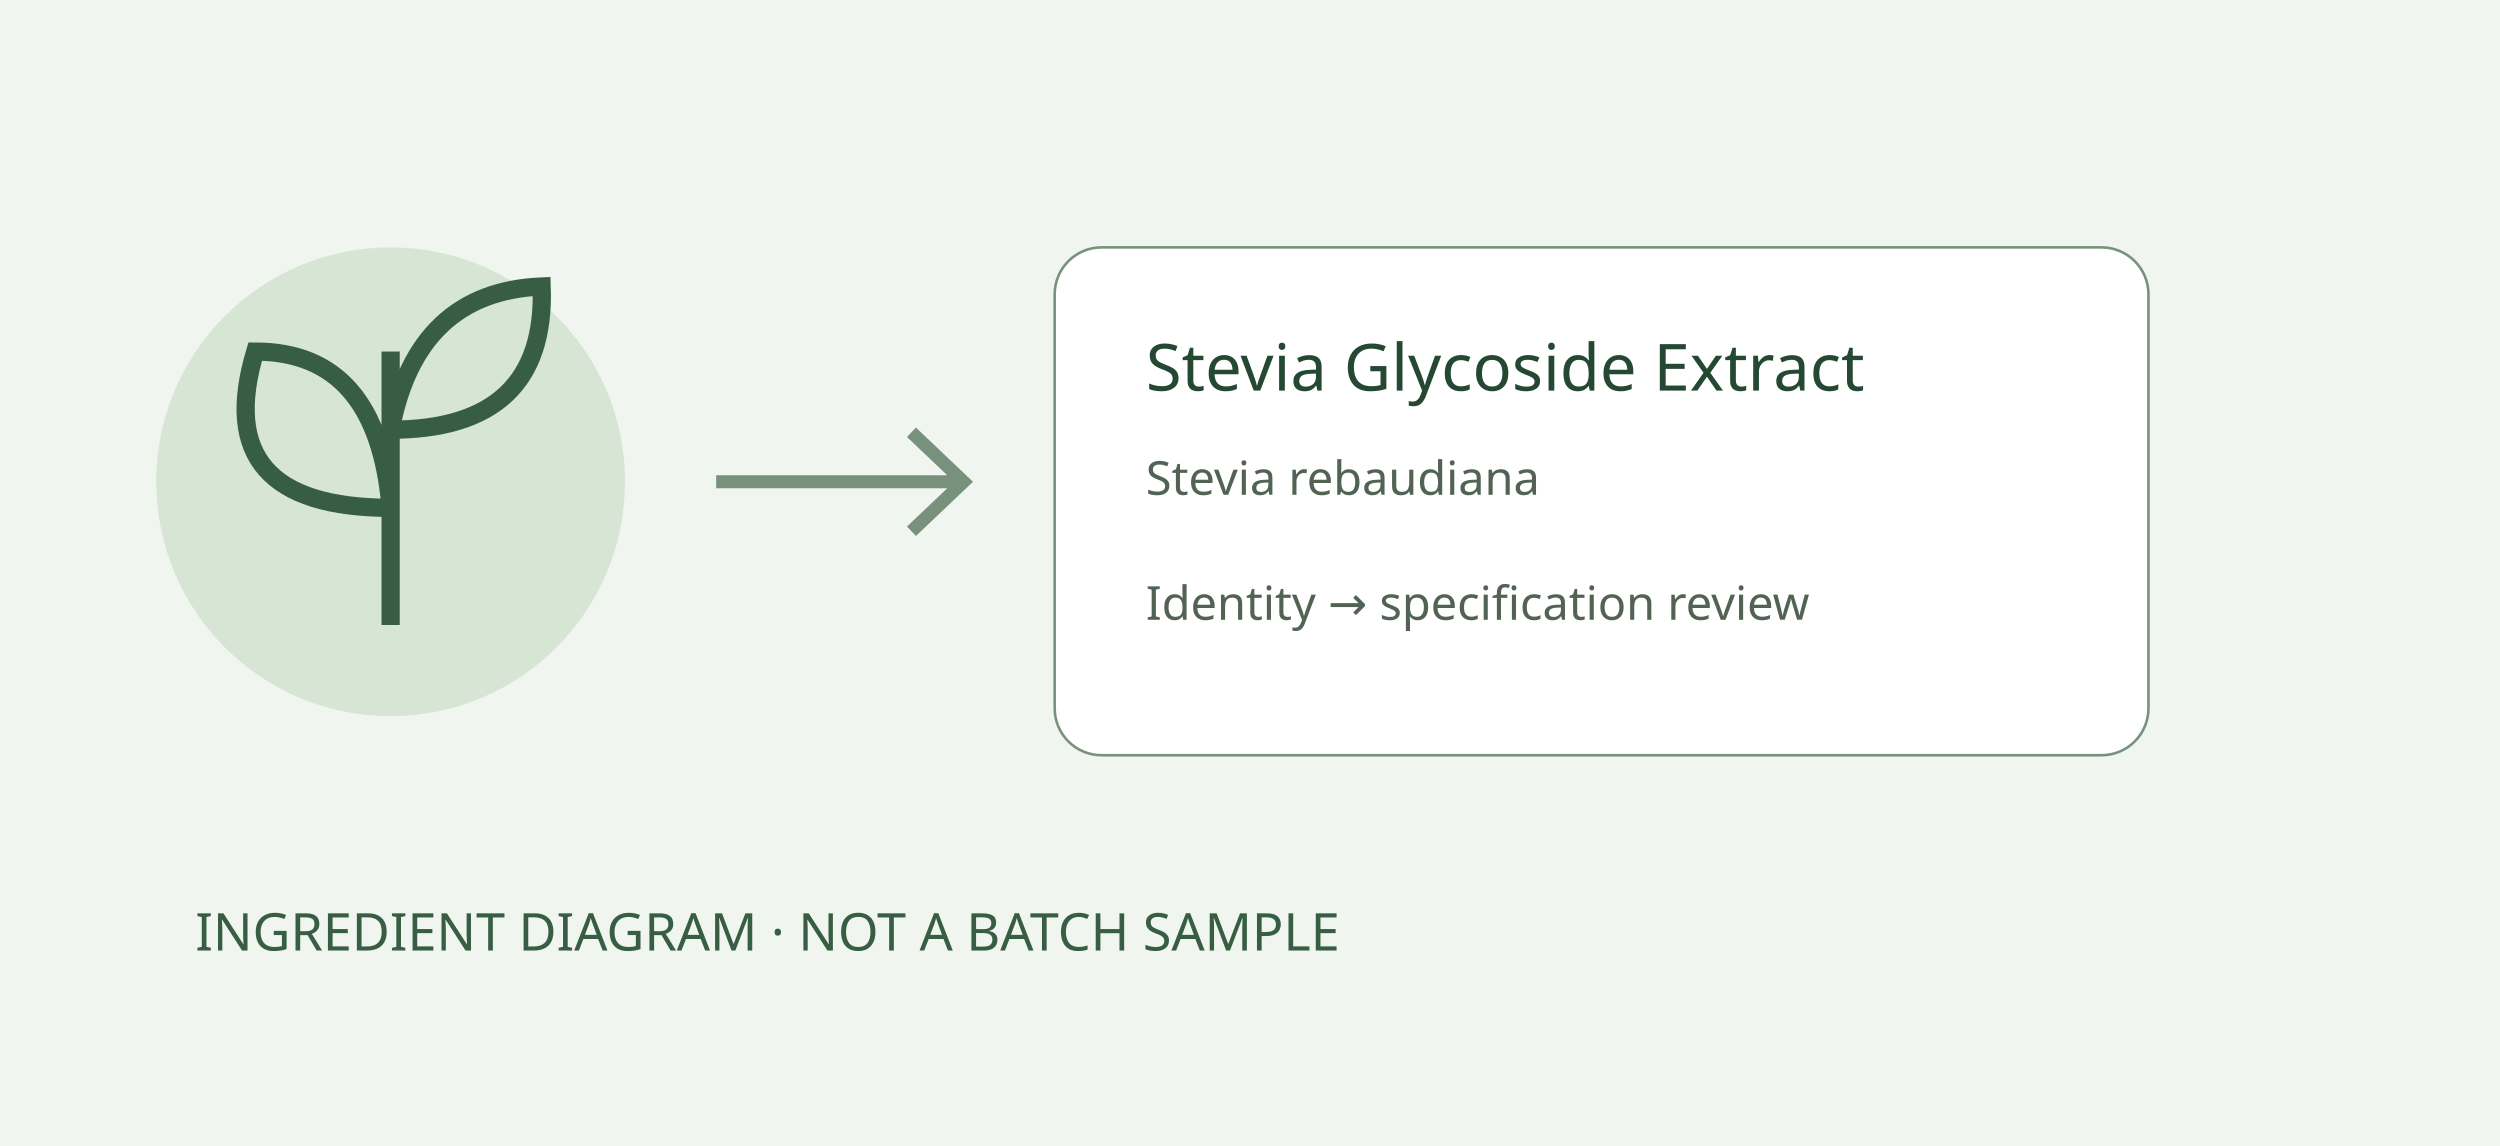
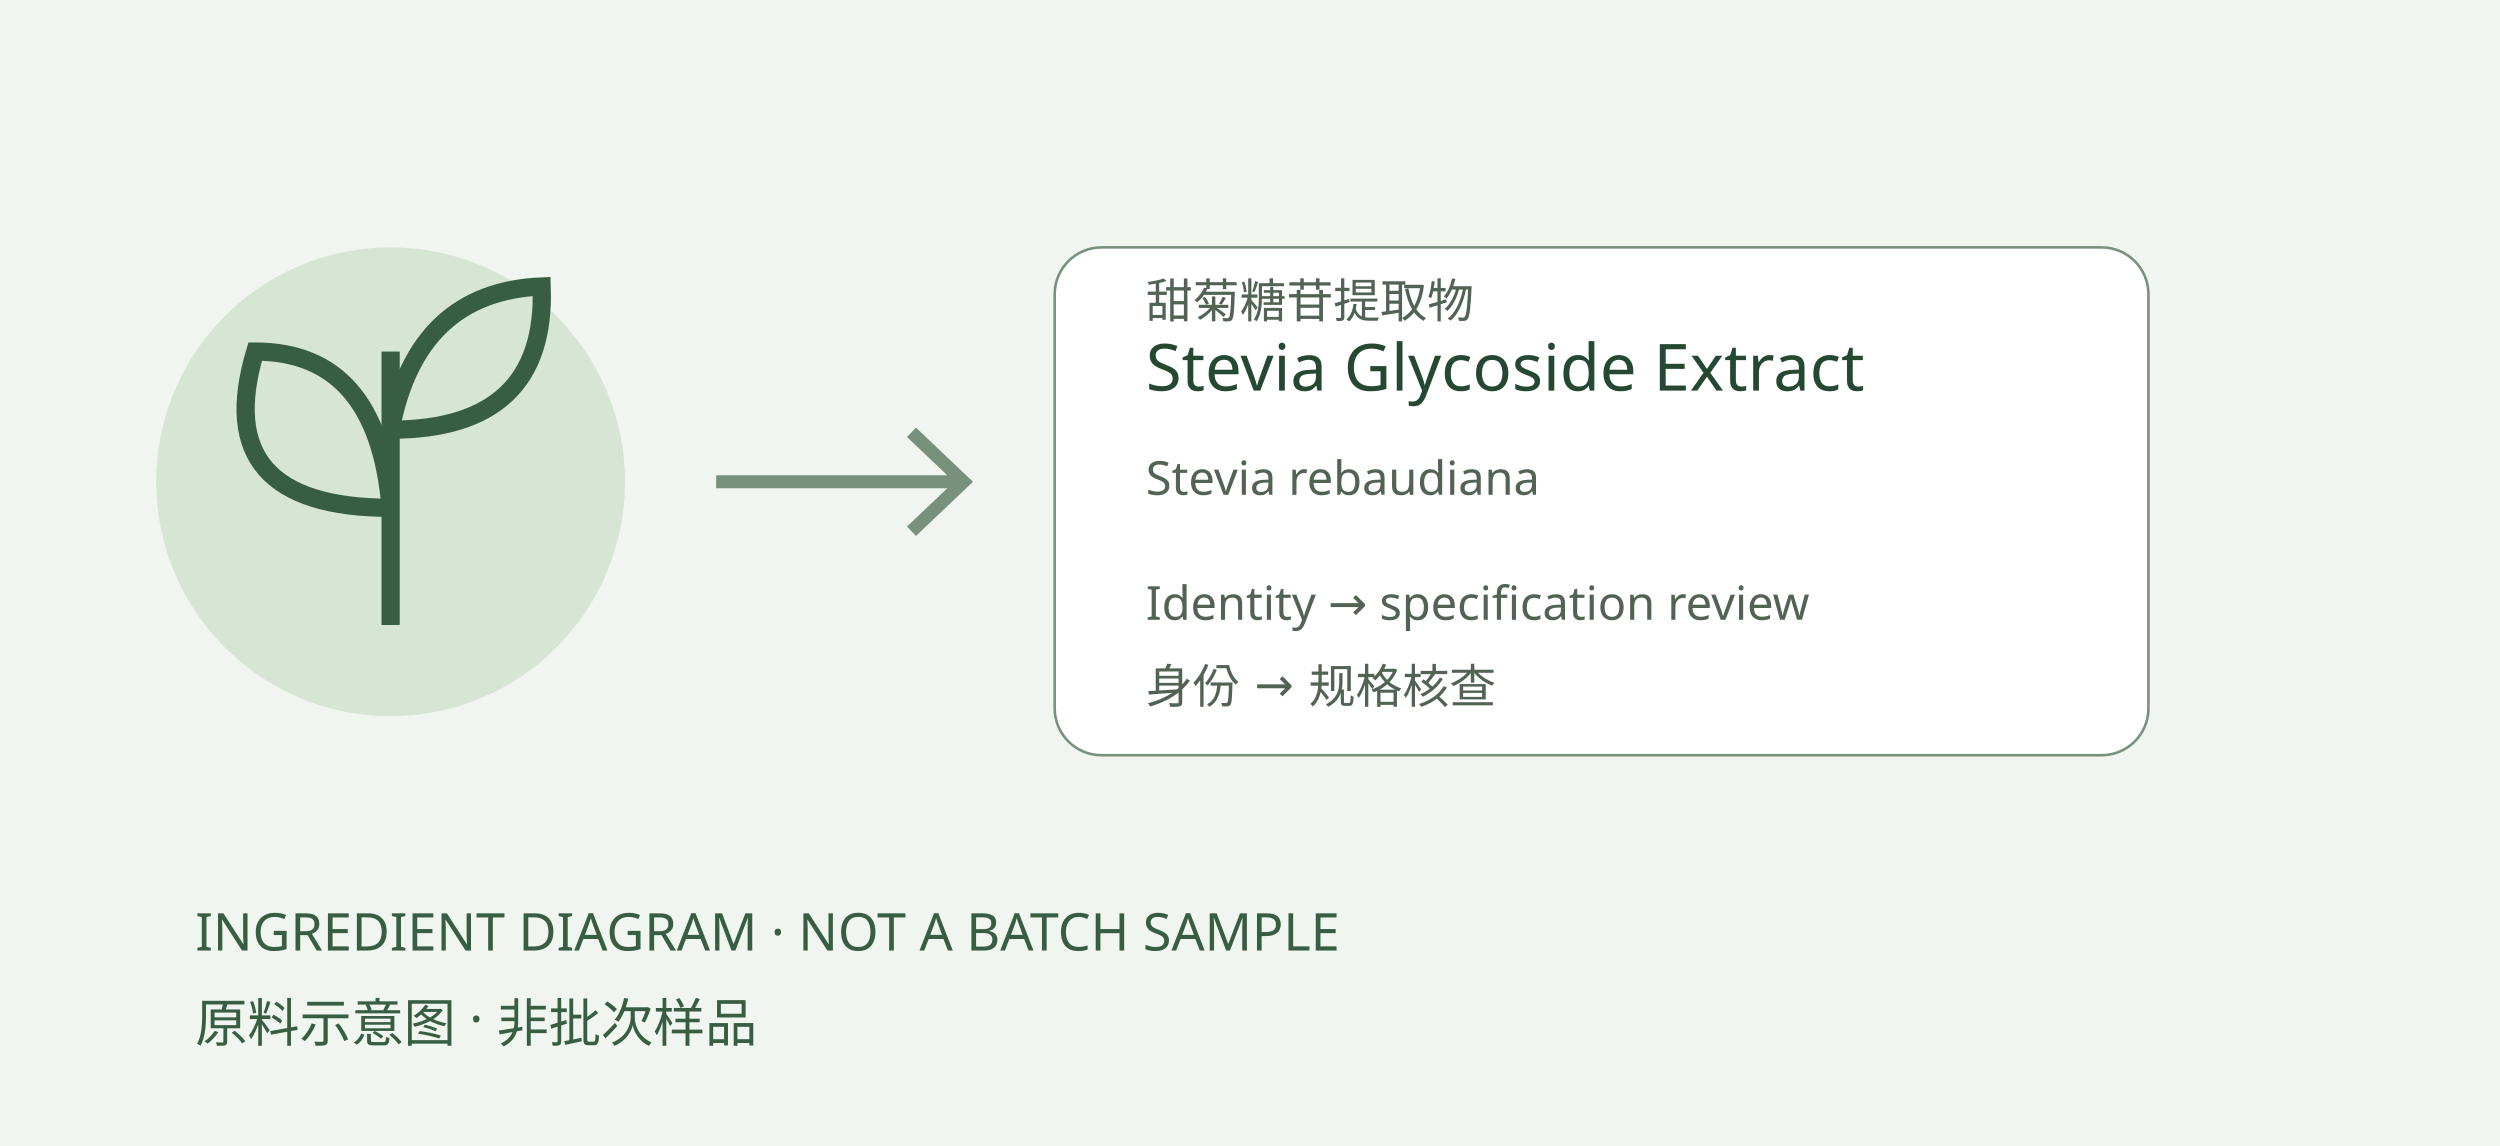
<svg xmlns="http://www.w3.org/2000/svg" viewBox="0 0 960 440" role="img" aria-labelledby="title desc">
  <rect width="960" height="440" fill="#f0f5ef" />
  <circle cx="150" cy="185" r="90" fill="#d7e5d5" />
  <path d="M150 240V135M150 195Q80 195 98 135Q145 135 150 195M150 165Q210 165 208 110Q160 112 150 165" fill="none" stroke="#375e43" stroke-width="7" />
  <path d="M275 185H370M350 166l20 19-20 19" fill="none" stroke="#78917c" stroke-width="5" />
  <rect x="405" y="95" width="420" height="195" rx="18" fill="white" stroke="#78917c" />
  <text x="440" y="150" font-family="sans-serif" font-size="25" fill="#244832">Stevia Glycoside Extract</text>
  <text x="440" y="190" font-family="sans-serif" font-size="18" fill="#526354">Stevia rebaudiana</text>
  <text x="440" y="238" font-family="sans-serif" font-size="18" fill="#526354">Identity → specification review</text>
+   <text x="440" y="270" font-family="sans-serif" font-size="18" fill="#526354">身份 → 规格核查</text>
  <text x="75" y="365" font-family="sans-serif" font-size="20" fill="#375e43">INGREDIENT DIAGRAM · NOT A BATCH SAMPLE</text>
+   <text x="440" y="122" font-family="sans-serif" font-size="18" fill="#526354">甜菊糖苷提取物</text>
+   <text x="75" y="400" font-family="sans-serif" font-size="20" fill="#375e43">原料示意图 · 非批次样品</text>
</svg>
